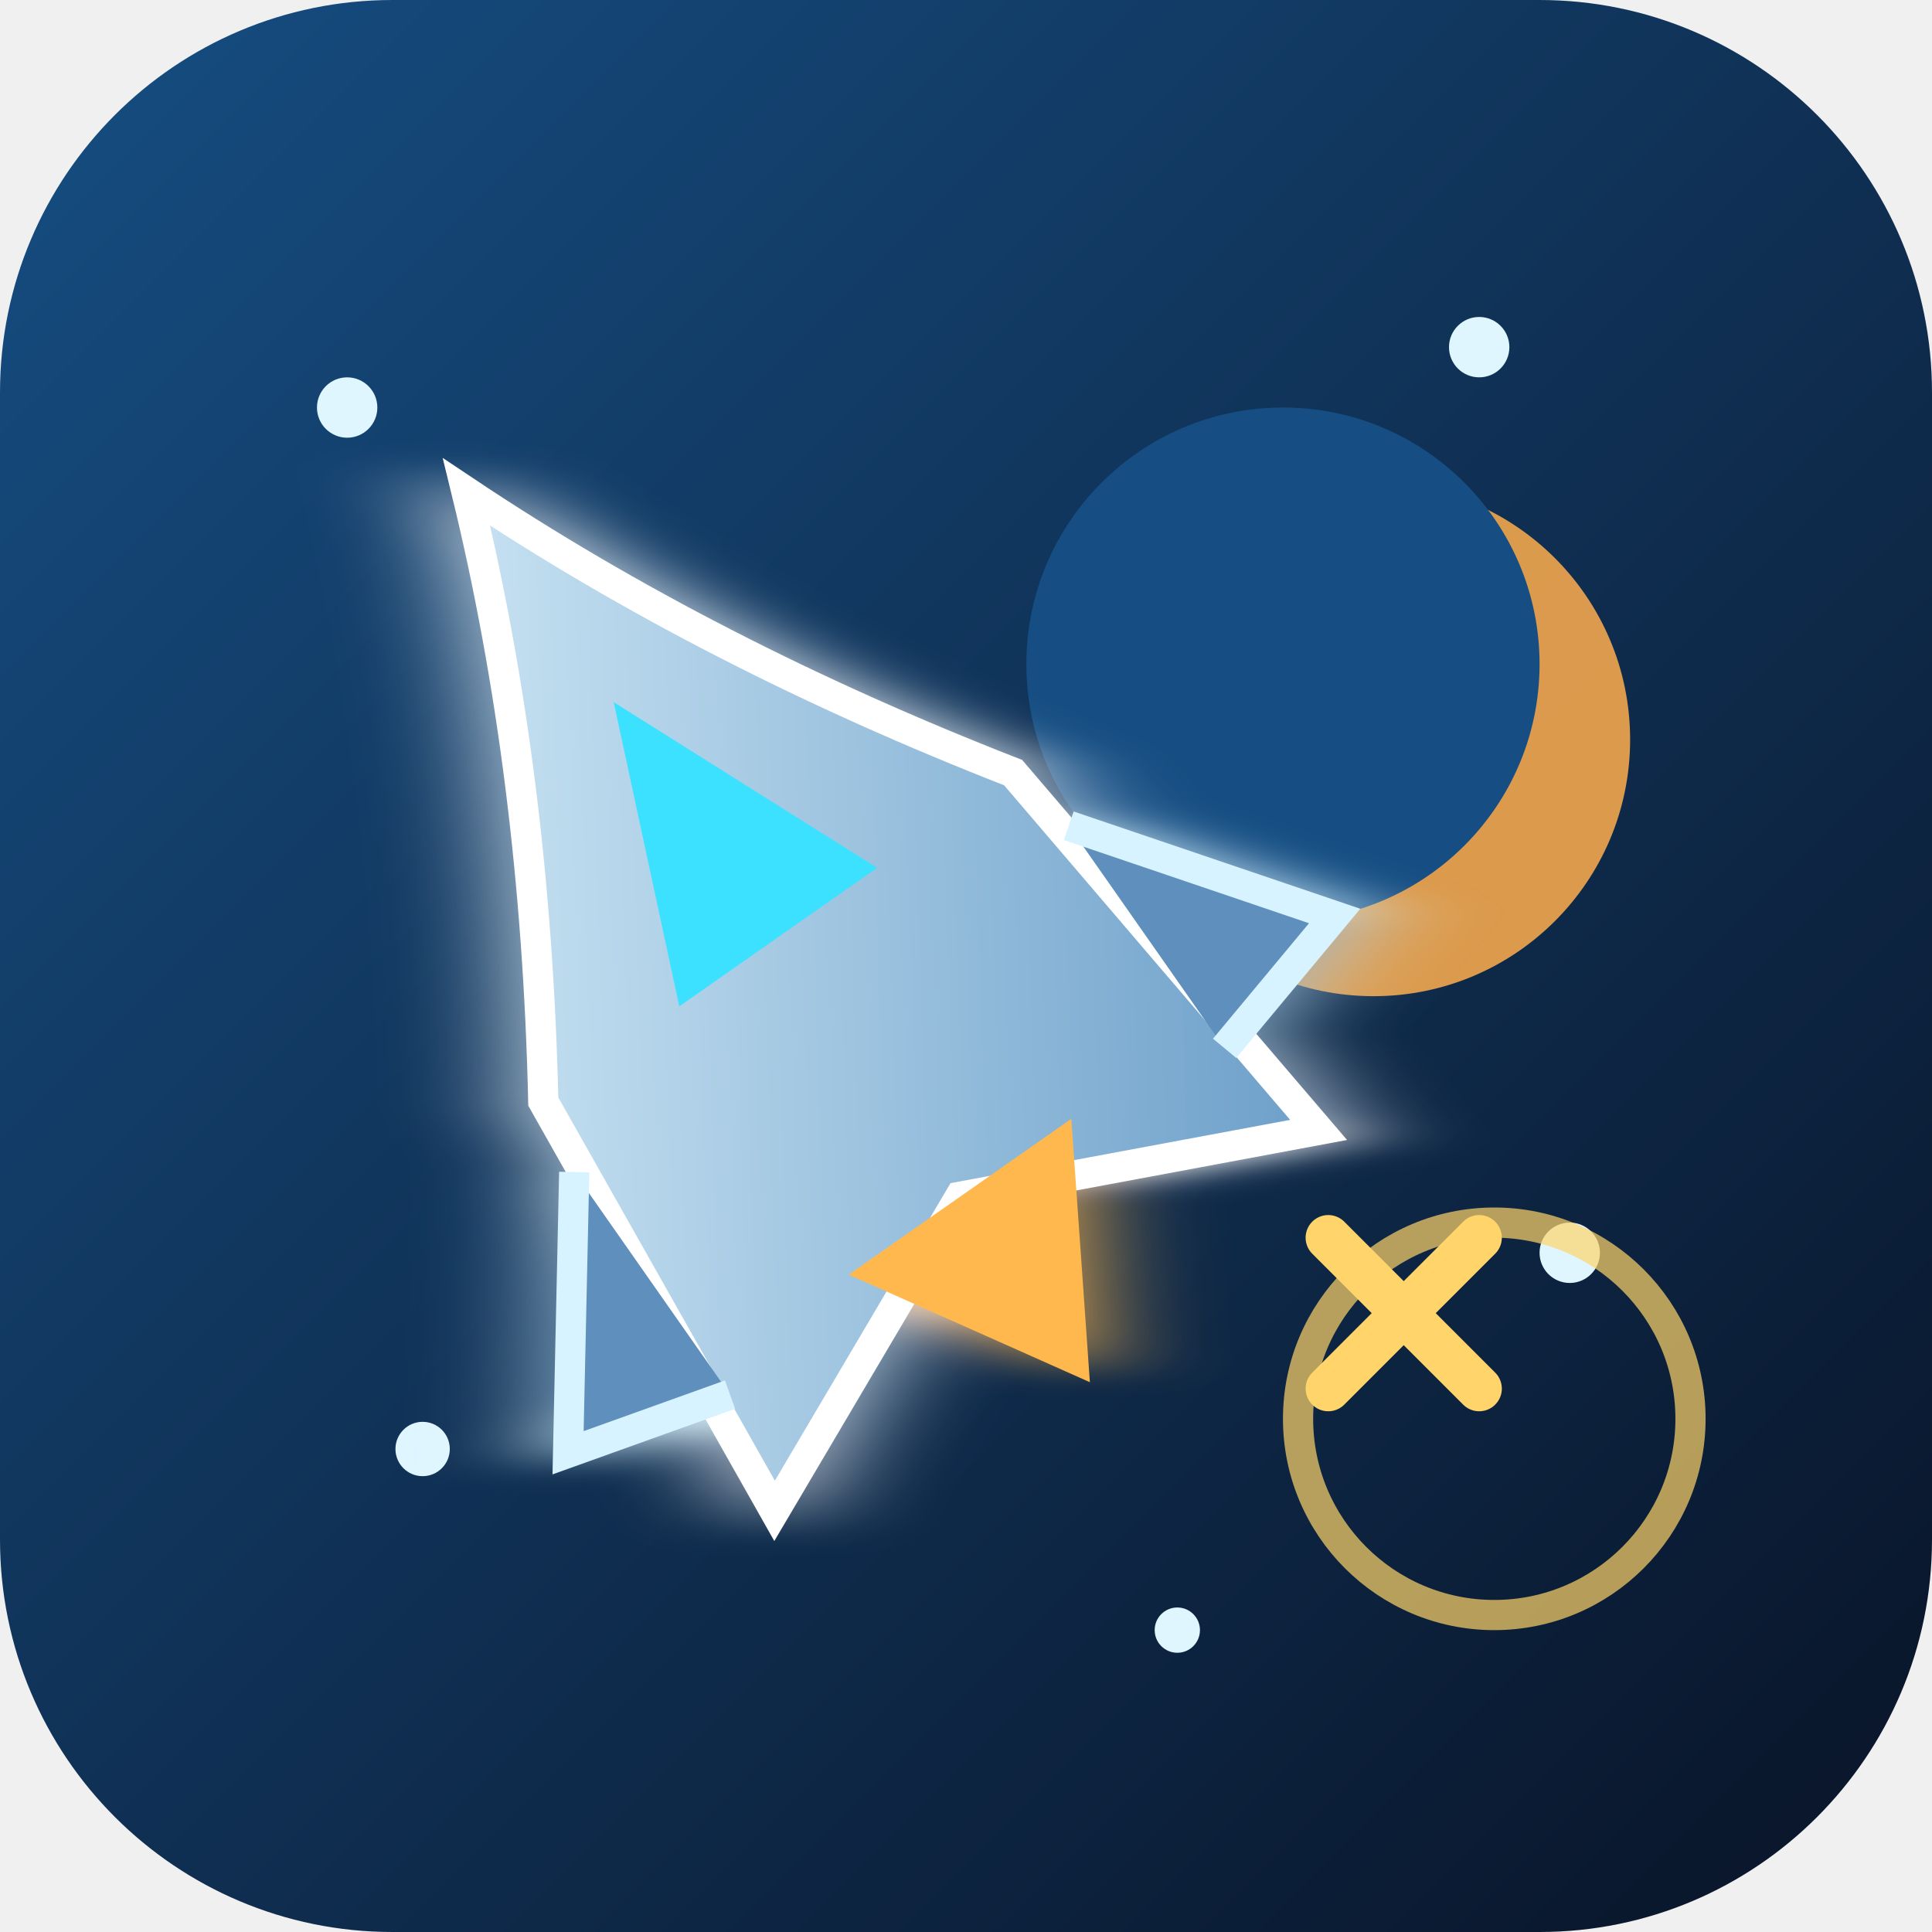
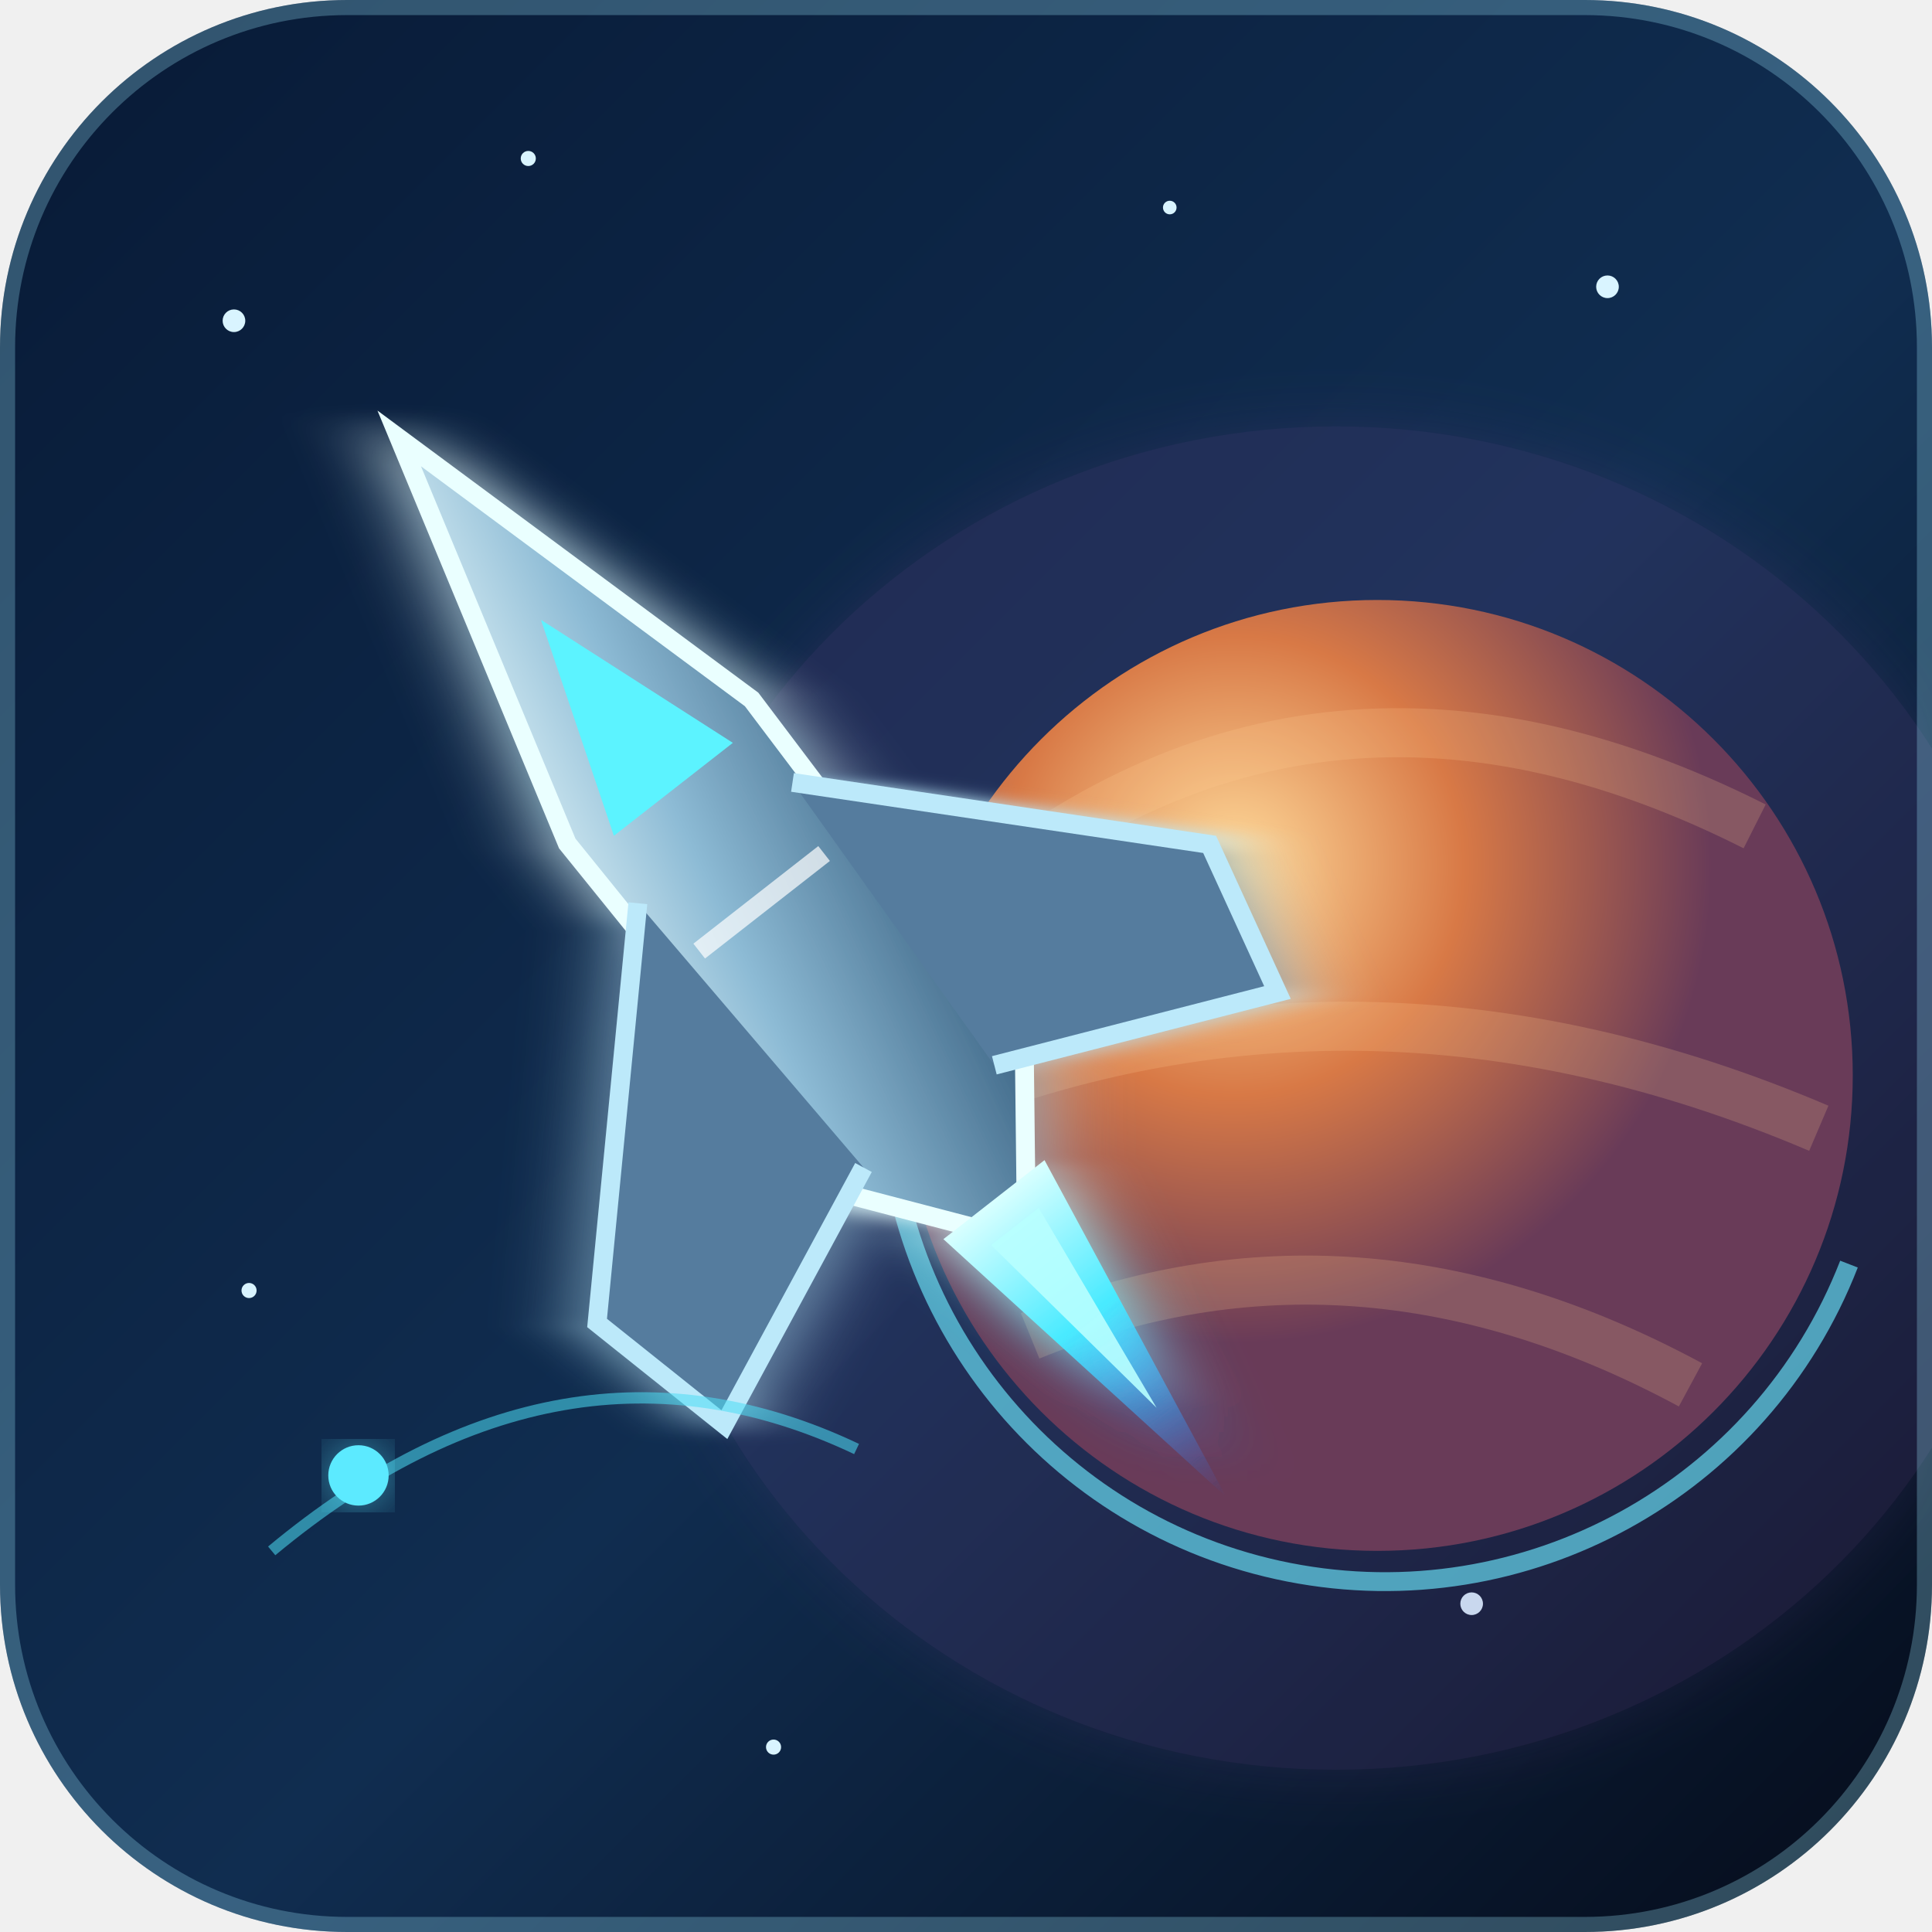
- <svg xmlns="http://www.w3.org/2000/svg" viewBox="0 0 128 128">
+ <svg xmlns="http://www.w3.org/2000/svg" viewBox="0 0 512 512">
  <defs>
-     <linearGradient id="bg" x1="0" y1="0" x2="1" y2="1">
-       <stop stop-color="#164e83" />
-       <stop offset="1" stop-color="#091326" />
+     <linearGradient id="space" x1="0" y1="0" x2="1" y2="1">
+       <stop stop-color="#081a36" />
+       <stop offset=".55" stop-color="#102d50" />
+       <stop offset="1" stop-color="#050b19" />
    </linearGradient>
-     <linearGradient id="ship" x1="0" y1="0" x2="1" y2="1">
-       <stop stop-color="#e4f7ff" />
-       <stop offset="1" stop-color="#6c9fc9" />
+     <radialGradient id="planet" cx="35%" cy="28%">
+       <stop stop-color="#ffdb9b" />
+       <stop offset=".48" stop-color="#d87946" />
+       <stop offset="1" stop-color="#693b58" />
+     </radialGradient>
+     <linearGradient id="hull" x1="0" y1="0" x2="1" y2="1">
+       <stop stop-color="#f2ffff" />
+       <stop offset=".45" stop-color="#8dbbd5" />
+       <stop offset="1" stop-color="#345b7c" />
+     </linearGradient>
+     <linearGradient id="flame" x1="0" y1="0" x2="0" y2="1">
+       <stop stop-color="#d8ffff" />
+       <stop offset=".4" stop-color="#48eaff" />
+       <stop offset="1" stop-color="#286cff" stop-opacity="0" />
    </linearGradient>
    <filter id="glow">
-       <feGaussianBlur stdDeviation="3" result="b" />
+       <feGaussianBlur stdDeviation="8" result="b" />
      <feMerge>
        <feMergeNode in="b" />
        <feMergeNode in="SourceGraphic" />
      </feMerge>
    </filter>
+     <clipPath id="clip">
+       <rect width="512" height="512" rx="92" />
+     </clipPath>
  </defs>
-   <rect width="128" height="128" rx="26" fill="url(#bg)" />
-   <g fill="#dff6ff">
-     <circle cx="23" cy="27" r="2" />
-     <circle cx="98" cy="23" r="2" />
-     <circle cx="104" cy="83" r="2" />
-     <circle cx="28" cy="96" r="1.8" />
-     <circle cx="78" cy="108" r="1.5" />
+   <g clip-path="url(#clip)">
+     <rect width="512" height="512" fill="url(#space)" />
+     <g fill="#d9f4ff">
+       <circle cx="62" cy="85" r="3" />
+       <circle cx="140" cy="42" r="2" />
+       <circle cx="426" cy="76" r="3" />
+       <circle cx="465" cy="220" r="2" />
+       <circle cx="66" cy="342" r="2" />
+       <circle cx="390" cy="425" r="3" />
+       <circle cx="205" cy="463" r="2" />
+       <circle cx="310" cy="55" r="1.8" />
+     </g>
+     <ellipse cx="354" cy="291" rx="185" ry="178" fill="#7b4b99" opacity=".17" filter="url(#glow)" />
+     <circle cx="365" cy="285" r="126" fill="url(#planet)" />
+     <path d="M250 244q96-85 215-25M244 295q116-48 238 4M273 354q86-35 175 13" fill="none" stroke="#ffce91" stroke-width="13" opacity=".2" />
+     <path d="M235 285a132 132 0 0 0 255 50" fill="none" stroke="#65d8ef" stroke-width="5" opacity=".7" />
+     <g transform="translate(208 247) rotate(-38)" filter="url(#glow)">
+       <path d="M0-166 31-54 29 66 0 104-29 66-31-54Z" fill="url(#hull)" stroke="#eaffff" stroke-width="5" />
+       <path d="M-26-30-103 51-93 93-22 62M26-30 103 51 93 93 22 62" fill="#557c9e" stroke="#bce9fa" stroke-width="5" />
+       <path d="M0-105 20-48H-20Z" fill="#5cf3ff" />
+       <path d="M-17 90 0 190 17 90Z" fill="url(#flame)" />
+       <path d="M-8 99 0 160 8 99Z" fill="#b8ffff" opacity=".9" />
+       <path d="M-21-10h42" stroke="#fff" stroke-width="5" opacity=".7" />
+     </g>
+     <path d="M72 411q77-64 155-27" fill="none" stroke="#4bdcf4" stroke-width="3" opacity=".55" />
+     <circle cx="95" cy="391" r="8" fill="#5ceaff" filter="url(#glow)" />
  </g>
-   <circle cx="91" cy="49" r="17" fill="#f2a64d" opacity=".9" />
-   <circle cx="85" cy="44" r="17" fill="#164e83" />
-   <g transform="translate(55 67) rotate(-35)" filter="url(#glow)">
-     <path d="M0-42Q7-24 19-6L22 25 0 15-22 25-19-6Q-7-24 0-42Z" fill="url(#ship)" stroke="#fff" stroke-width="2" />
-     <path d="M0-25 8-6H-8Z" fill="#3be1ff" />
-     <path d="M-9 15 0 30 9 15" fill="#ffb84d" />
-     <path d="M-20-1-31 14-20 17m40-18 11 15-11 3" fill="#5e8fbd" stroke="#d7f3ff" stroke-width="2" />
-   </g>
-   <path d="M88 82l10 10m-10 0 10-10" stroke="#ffd46a" stroke-width="3" stroke-linecap="round" />
-   <circle cx="99" cy="94" r="13" fill="none" stroke="#ffd46a" stroke-width="2" opacity=".7" />
+   <rect x="2" y="2" width="508" height="508" rx="90" fill="none" stroke="#9deaff" stroke-opacity=".28" stroke-width="4" />
</svg>
